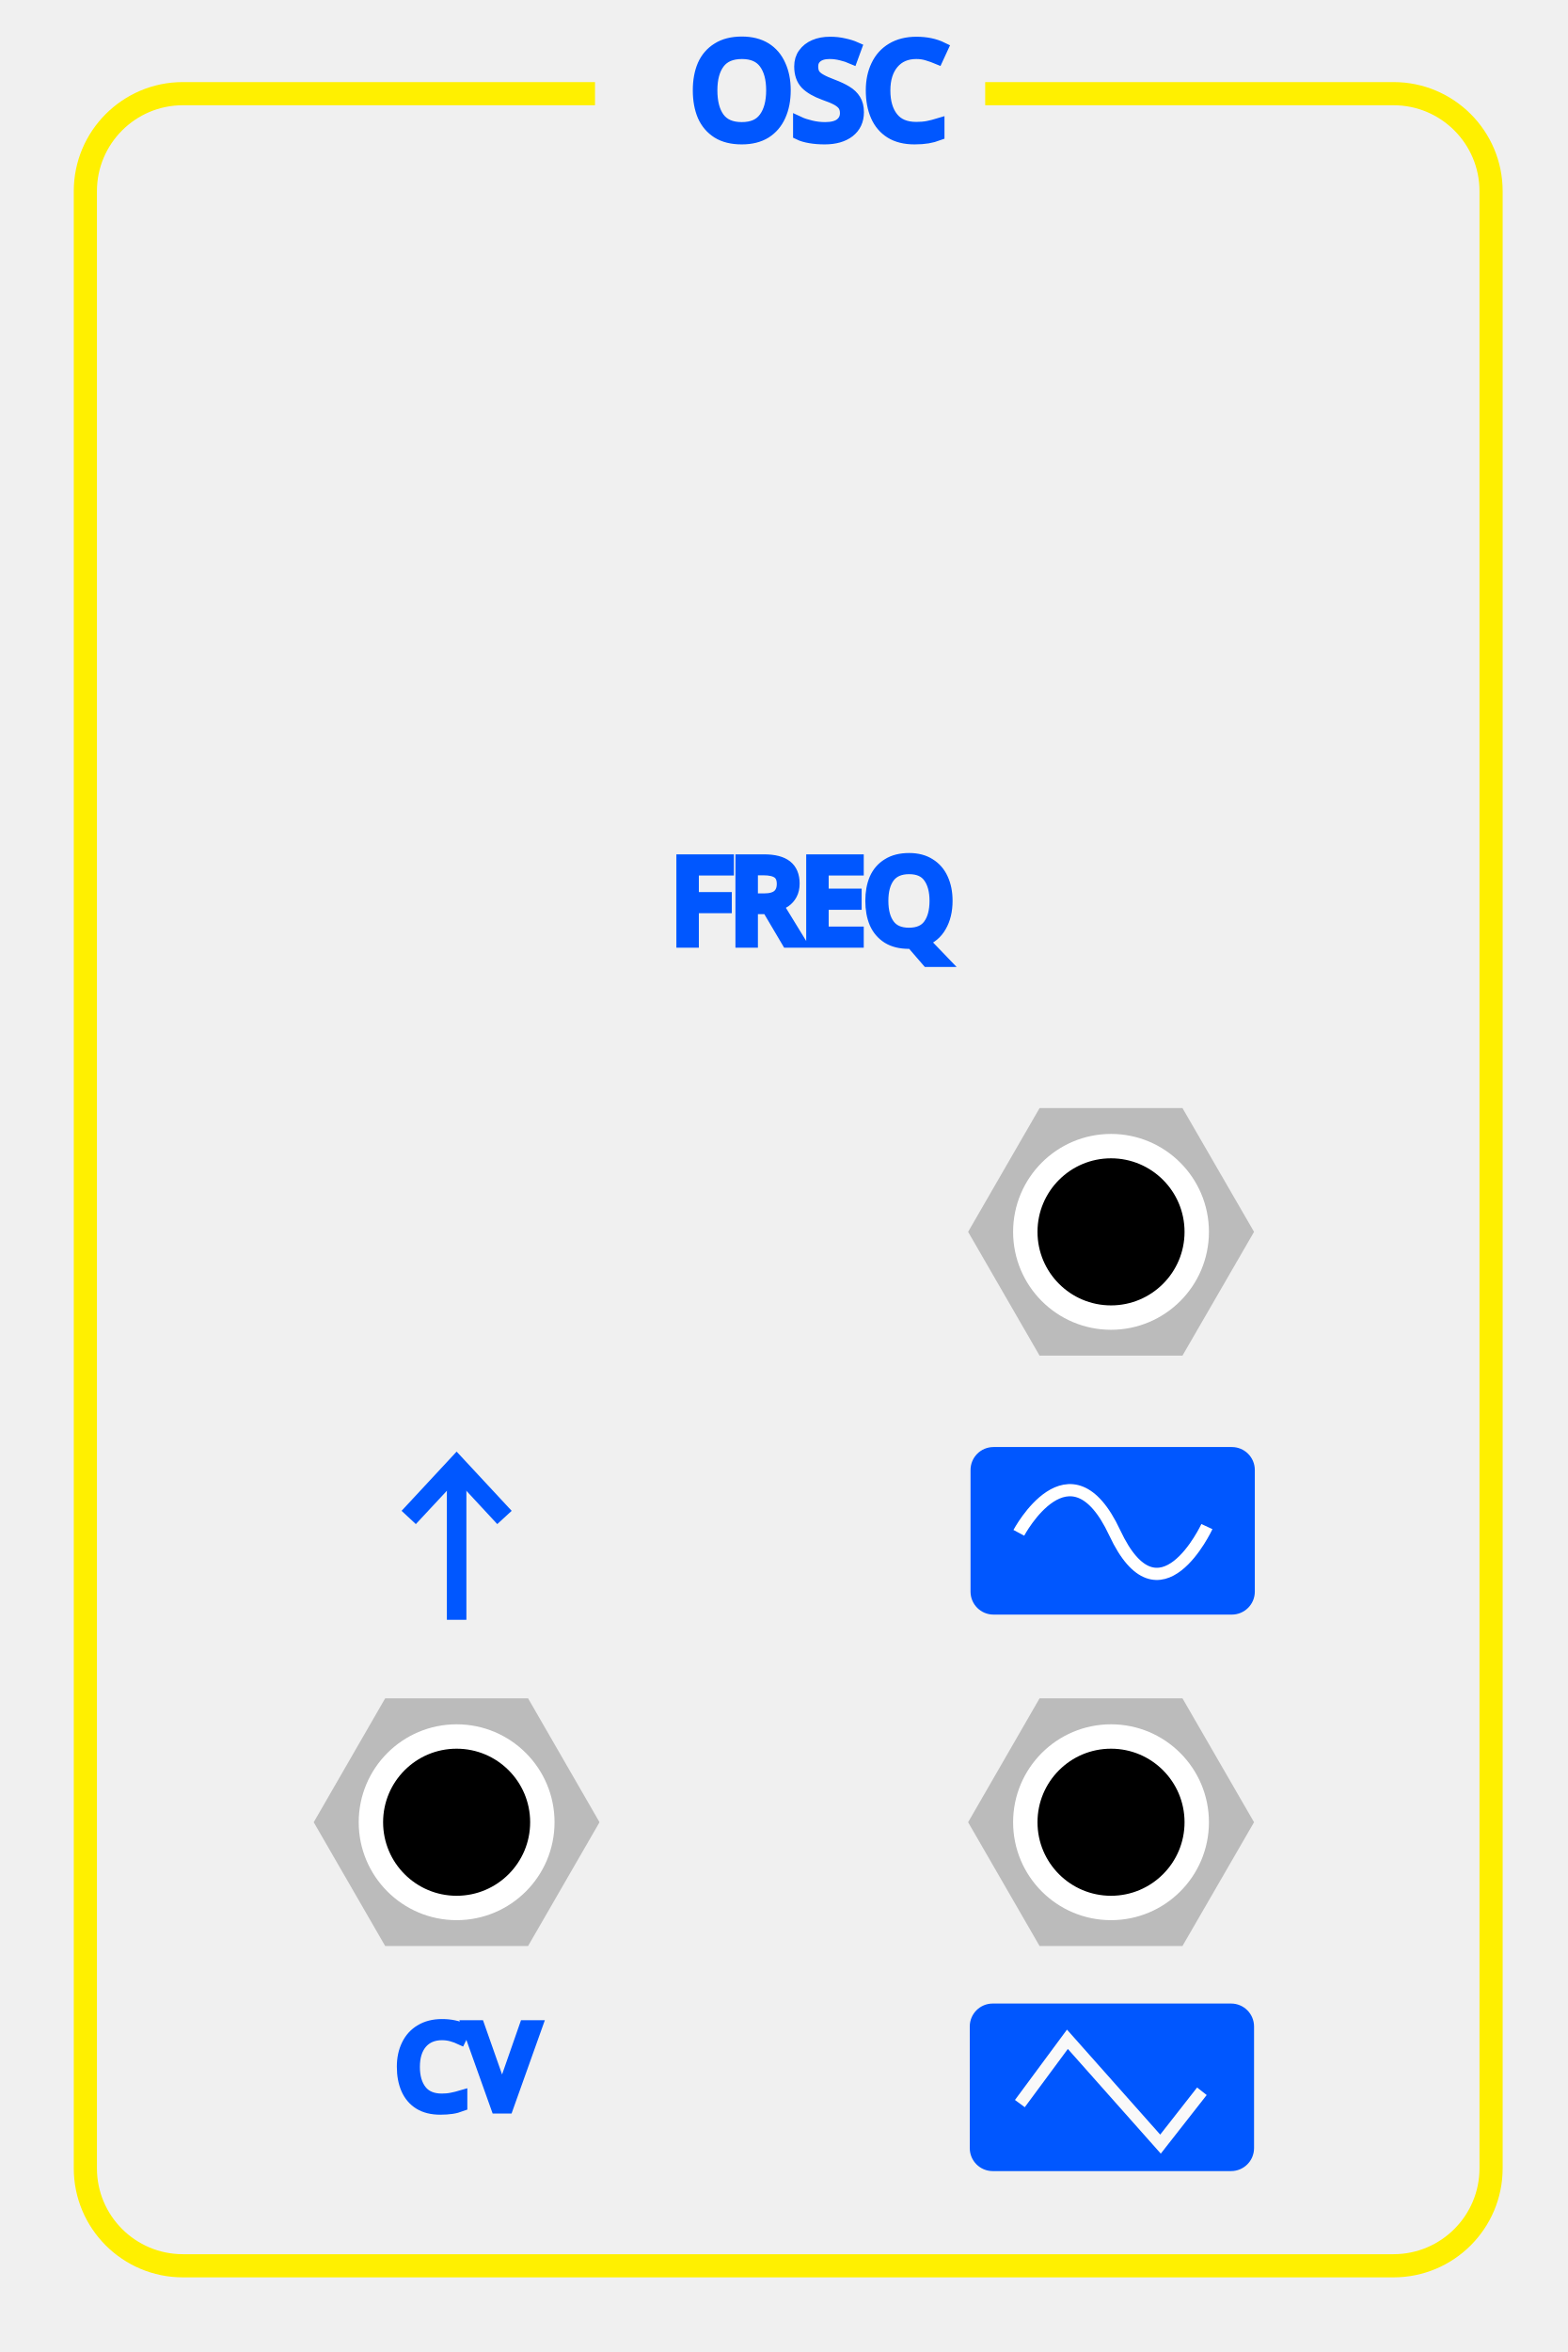
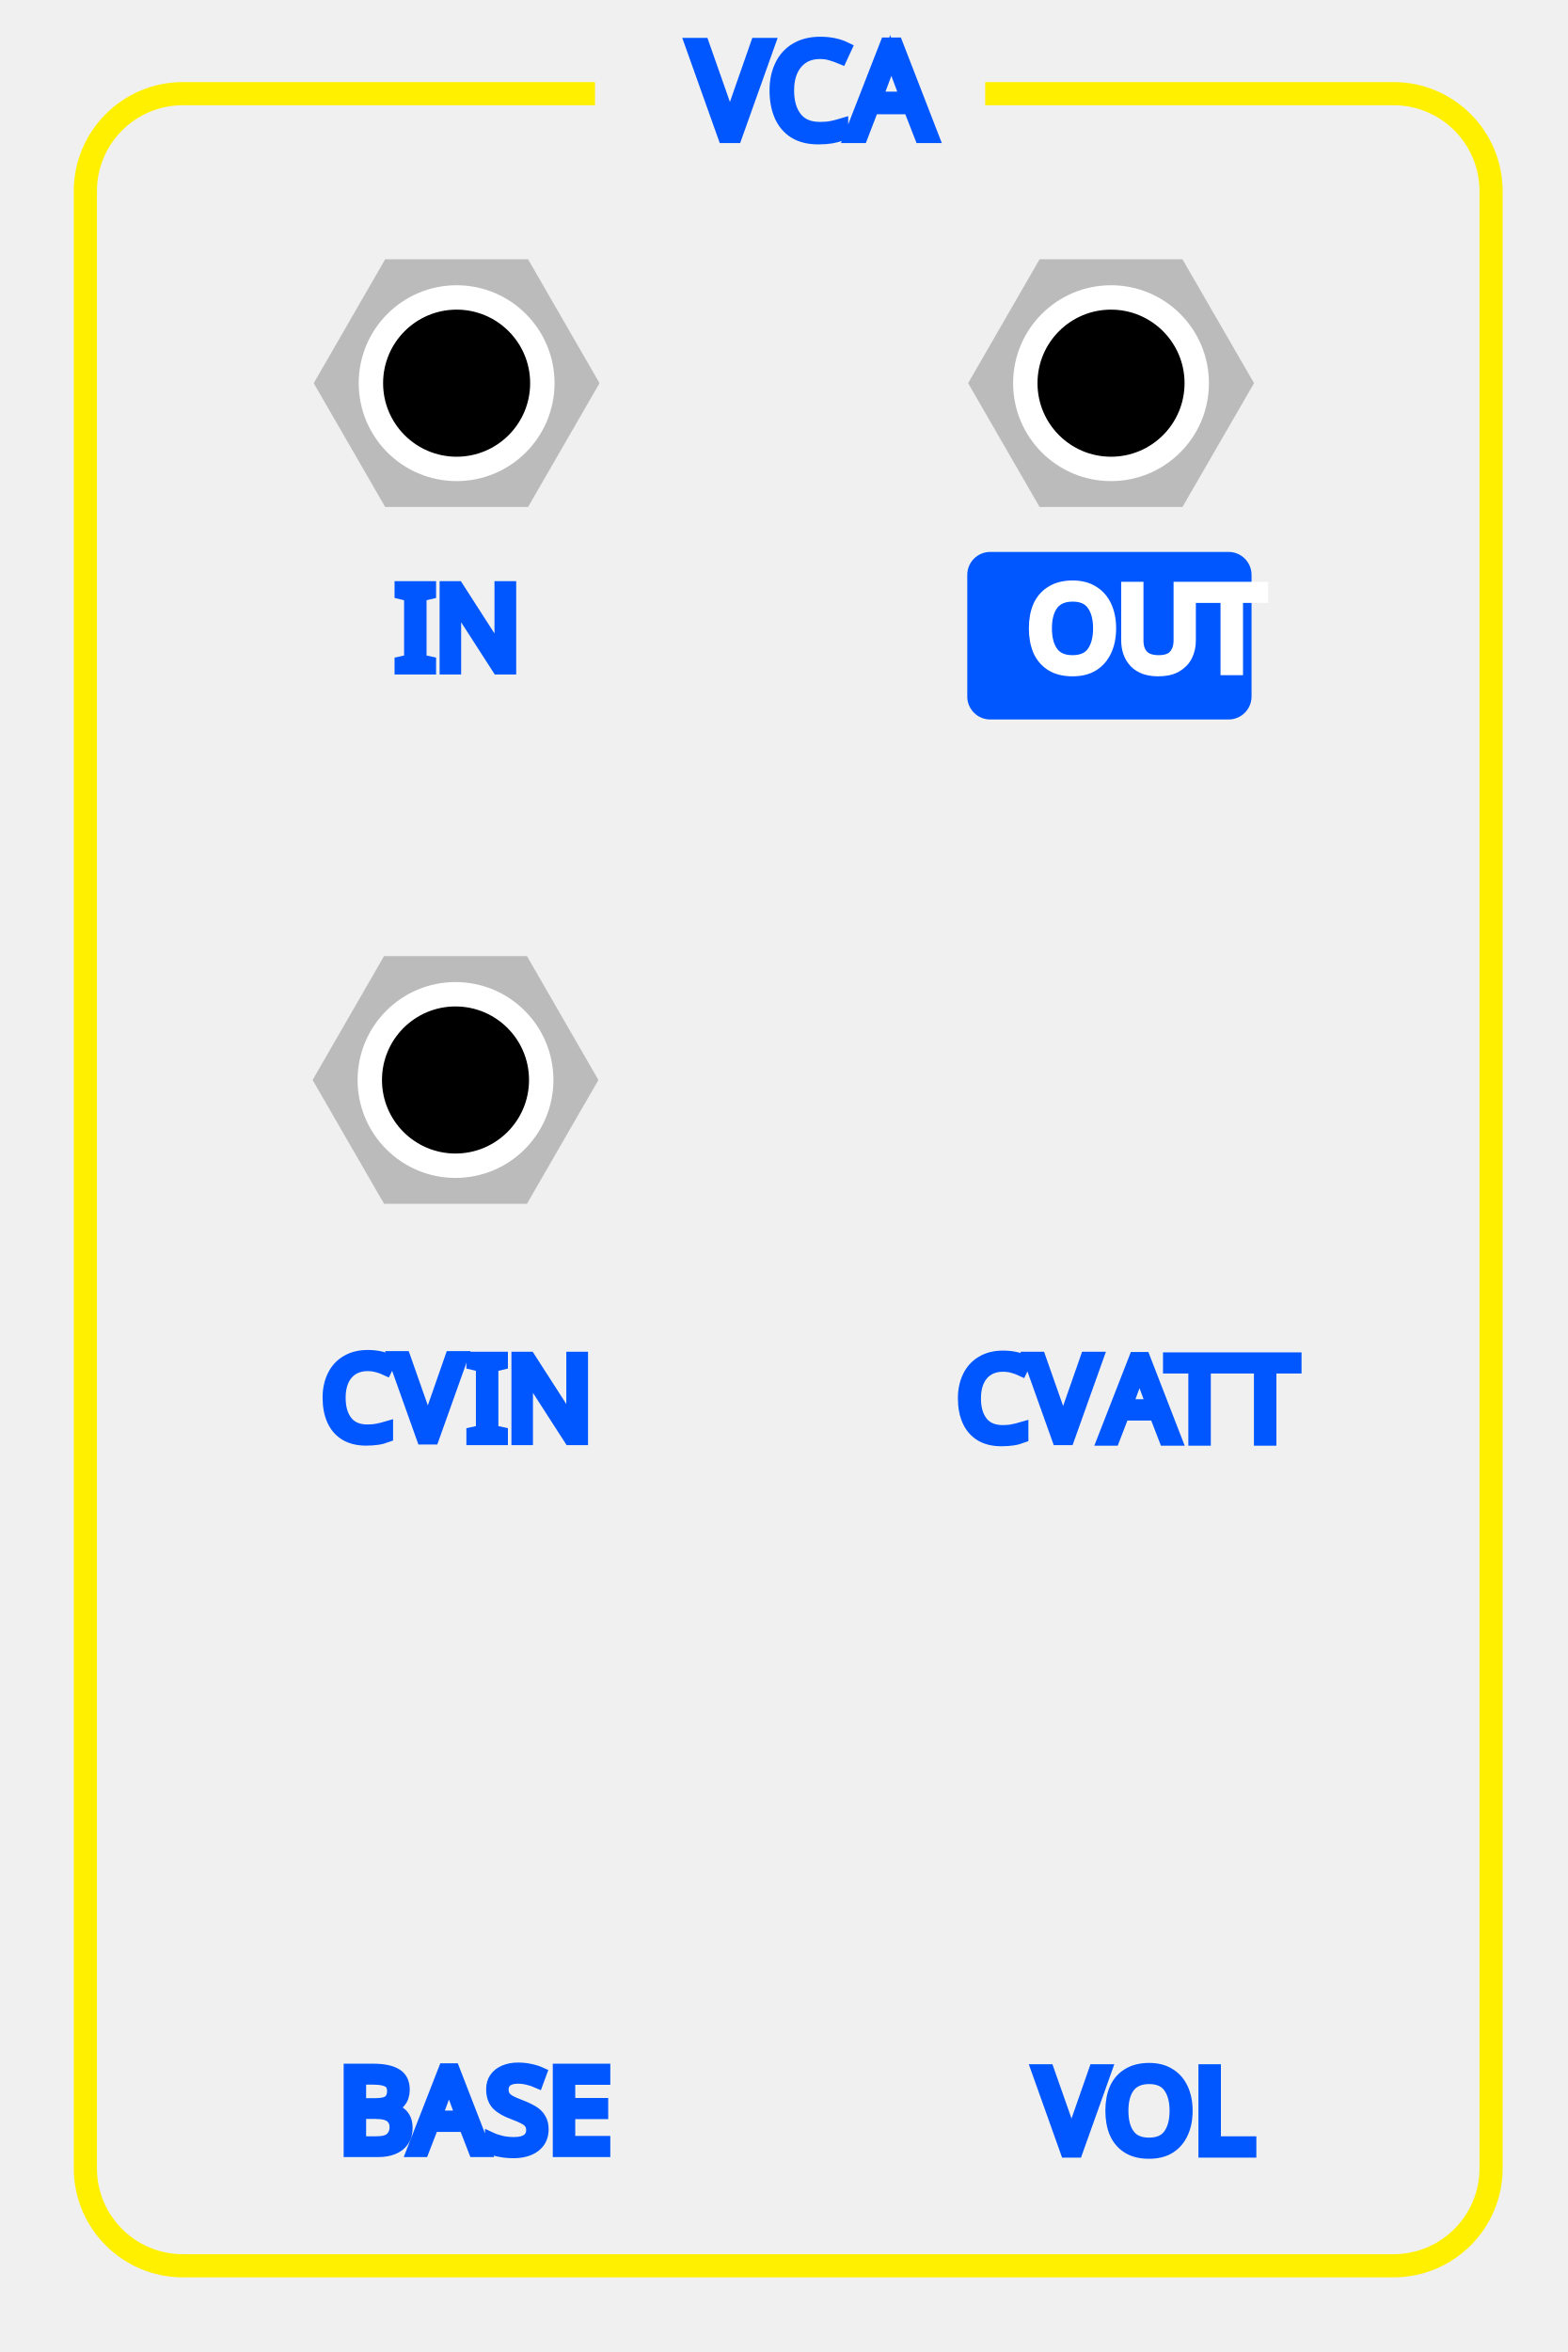
<svg xmlns="http://www.w3.org/2000/svg" xmlns:xlink="http://www.w3.org/1999/xlink" viewBox="0 0 128.57 192.86" version="1.1" id="svg70">
  <defs id="defs14">
    <linearGradient id="linearGradient4641">
      <stop style="stop-color:#0015ff;stop-opacity:1;" offset="0" id="stop4637" />
      <stop style="stop-color:#0015ff;stop-opacity:0;" offset="1" id="stop4639" />
    </linearGradient>
    <style id="style2">.cls-1{fill:none;}.cls-1,.cls-4{stroke:#fff;stroke-miterlimit:10;}.cls-2,.cls-8{fill:#fff;}.cls-3{fill:url(#linear-gradient);}.cls-4{stroke-width:2px;}.cls-5{fill:url(#linear-gradient-2);}.cls-6{fill:url(#linear-gradient-3);}.cls-7{fill:url(#linear-gradient-4);}.cls-8{font-size:8px;font-family:EurostileCon-Reg, Eurostile Cond;}.cls-9{letter-spacing:0em;}.cls-10{letter-spacing:0.01em;}</style>
    <linearGradient id="linear-gradient" x1="83.2" y1="149.93" x2="102.47" y2="163.28" gradientUnits="userSpaceOnUse">
      <stop offset="0.06" stop-color="#a3a5a8" id="stop4" />
      <stop offset="0.28" stop-color="#e6e7e8" id="stop6" />
      <stop offset="1" stop-color="#5d5e61" id="stop8" />
    </linearGradient>
    <linearGradient id="linear-gradient-2" x1="29.53" y1="149.93" x2="48.8" y2="163.28" xlink:href="#linear-gradient" />
    <linearGradient id="linear-gradient-3" x1="83.2" y1="101.52" x2="102.47" y2="114.87" xlink:href="#linear-gradient" />
    <linearGradient id="linear-gradient-4" x1="29.53" y1="101.52" x2="48.8" y2="114.87" xlink:href="#linear-gradient" />
    <radialGradient xlink:href="#linearGradient4641" id="radialGradient4645" cx="64.642" cy="7.923" fx="64.642" fy="7.923" r="8.191" gradientTransform="matrix(1,0,0,0.4816865,0,4.106771)" gradientUnits="userSpaceOnUse" />
  </defs>
  <g id="Layer_2" data-name="Layer 2">
    <g id="Layer_1-2" data-name="Layer 1">
-       <text class="cls-8" id="text52-1" style="font-size:8px;font-family:EurostileCon-Reg, 'Eurostile Cond';opacity:1;fill:#0057ff;fill-opacity:1;stroke:#0057ff;stroke-opacity:1" x="55.067" y="77.21">
-         <tspan style="font-style:normal;font-variant:normal;font-weight:normal;font-stretch:normal;font-size:9.333px;font-family:'Ubuntu Mono';-inkscape-font-specification:'Ubuntu Mono';fill:#0057ff;fill-opacity:1;stroke:#0057ff;stroke-opacity:1" id="tspan3830-8">FREQ</tspan>
+       <path class="cls-1" d="M80.8,7.68h33.49a8,8,0,0,1,8,8V177.79a8,8,0,0,1-8,8H15a8,8,0,0,1-8-8V15.68a8,8,0,0,1,8-8H48.8" id="path18" style="stroke-width:1.9;stroke-miterlimit:10;stroke-dasharray:none;fill:none;fill-opacity:1;stroke:#fff000;stroke-opacity:1" />
+       <polygon class="cls-3" points="96.98,165.57 102.85,155.42 96.98,145.26 85.26,145.26 79.4,155.42 85.26,165.57 " id="polygon24" style="fill:#a3a3a3;fill-opacity:0.682" transform="translate(0,-124)" />
+       <circle class="cls-4" cx="91.12" cy="31.42" r="7.03" id="circle26" style="stroke:#ffffff;stroke-width:2px;stroke-miterlimit:10" />
+       <polygon class="cls-5" points="43.31,165.57 49.17,155.42 43.31,145.26 31.59,145.26 25.73,155.42 31.59,165.57 " id="polygon28" style="fill:#a3a3a3;fill-opacity:0.682" transform="translate(0,-124)" />
+       <circle class="cls-4" cx="37.45" cy="31.42" r="7.03" id="circle30" style="stroke:#ffffff;stroke-width:2px;stroke-miterlimit:10" />
+       <text class="cls-8" id="text52" style="font-size:8px;font-family:EurostileCon-Reg, 'Eurostile Cond';opacity:1;fill:#0057ff;fill-opacity:1;stroke:#0057ff;stroke-opacity:1" x="56.663" y="11.23">
+         <tspan style="font-style:normal;font-variant:normal;font-weight:normal;font-stretch:normal;font-size:10.667px;font-family:'Ubuntu Mono';-inkscape-font-specification:'Ubuntu Mono';fill:#0057ff;fill-opacity:1;stroke:#0057ff;stroke-opacity:1" id="tspan3830">VCA</tspan>
      </text>
-       <path class="cls-1" d="M80.8,7.68h33.49a8,8,0,0,1,8,8V177.79a8,8,0,0,1-8,8H15a8,8,0,0,1-8-8V15.68a8,8,0,0,1,8-8H48.8" id="path18" style="stroke-width:1.9;stroke-miterlimit:10;stroke-dasharray:none;fill:none;fill-opacity:1;stroke:#fff000;stroke-opacity:1" />
-       <polygon class="cls-3" points="85.26,165.57 96.98,165.57 102.85,155.42 96.98,145.26 85.26,145.26 79.4,155.42 " id="polygon24" style="fill:#a3a3a3;fill-opacity:0.682" transform="translate(0,-6)" />
-       <circle class="cls-4" cx="91.12" cy="149.42" r="7.03" id="circle26" style="stroke:#ffffff;stroke-width:2px;stroke-miterlimit:10" />
-       <polygon class="cls-5" points="31.59,165.57 43.31,165.57 49.17,155.42 43.31,145.26 31.59,145.26 25.73,155.42 " id="polygon28" style="fill:#a3a3a3;fill-opacity:0.682" transform="translate(0,-6)" />
-       <circle class="cls-4" cx="37.45" cy="149.42" r="7.03" id="circle30" style="stroke:#ffffff;stroke-width:2px;stroke-miterlimit:10" />
-       <polygon class="cls-6" points="85.26,117.16 96.98,117.16 102.85,107.01 96.98,96.86 85.26,96.86 79.4,107.01 " id="polygon32" style="fill:#a3a3a3;fill-opacity:0.681" transform="translate(0,-6)" />
-       <circle class="cls-4" cx="91.12" cy="101.01" r="7.03" id="circle34" style="stroke:#ffffff;stroke-width:2px;stroke-miterlimit:10" />
-       <text class="cls-8" id="text52" style="font-size:8px;font-family:EurostileCon-Reg, 'Eurostile Cond';fill:#0057ff;stroke:#0057ff;stroke-opacity:1;opacity:1;fill-opacity:1;" x="56.663" y="11.23">
-         <tspan style="font-style:normal;font-variant:normal;font-weight:normal;font-stretch:normal;font-size:10.667px;font-family:'Ubuntu Mono';-inkscape-font-specification:'Ubuntu Mono';stroke:#0057ff;stroke-opacity:1;fill:#0057ff;fill-opacity:1;" id="tspan3830">OSC</tspan>
+       <rect class="cls-2" x="79.33" y="45.257" width="23.315" height="13.739" rx="1.883" id="rect40-3" style="fill:#0057ff;fill-opacity:1;stroke-width:1.092" />
+       <text class="cls-8" id="text52-8" style="font-size:8px;font-family:EurostileCon-Reg, 'Eurostile Cond';opacity:1;fill:#0057ff;fill-opacity:1;stroke:#0057ff;stroke-opacity:1" x="32.486" y="54.809">
+         <tspan style="font-style:normal;font-variant:normal;font-weight:normal;font-stretch:normal;font-size:9.333px;font-family:'Ubuntu Mono';-inkscape-font-specification:'Ubuntu Mono';fill:#0057ff;fill-opacity:1;stroke:#0057ff;stroke-opacity:1" id="tspan3830-7">IN</tspan>
      </text>
-       <line class="cls-1" x1="37.45" y1="120.55" x2="37.45" y2="132.82" id="line64" style="opacity:1;fill:#0057ff;fill-opacity:1;stroke:#0057ff;stroke-width:1.6;stroke-miterlimit:10;stroke-dasharray:none;stroke-opacity:1" />
-       <polygon class="cls-2" points="41.54,135.87 37.45,131.47 33.36,135.87 34.09,136.55 37.45,132.94 40.8,136.55 " id="polygon66" transform="translate(0,-12)" style="fill:#0057ff;fill-opacity:1;stroke:#0057ff;stroke-width:0.6;stroke-miterlimit:10;stroke-dasharray:none;stroke-opacity:1" />
-       <rect class="cls-2" x="79.535" y="164.287" width="23.315" height="13.739" rx="1.883" id="rect40-3" style="fill:#0057ff;fill-opacity:1;stroke-width:1.092" />
-       <rect class="cls-2" x="79.598" y="118.655" width="23.315" height="13.739" rx="1.883" id="rect40-3-7" style="fill:#0057ff;fill-opacity:1;stroke-width:1.092" />
-       <text class="cls-8" id="text52-8" style="font-size:8px;font-family:EurostileCon-Reg, 'Eurostile Cond';opacity:1;fill:#0057ff;fill-opacity:1;stroke:#0057ff;stroke-opacity:1" x="32.486" y="172.809">
-         <tspan style="font-style:normal;font-variant:normal;font-weight:normal;font-stretch:normal;font-size:9.333px;font-family:'Ubuntu Mono';-inkscape-font-specification:'Ubuntu Mono';fill:#0057ff;fill-opacity:1;stroke:#0057ff;stroke-opacity:1" id="tspan3830-7">CV</tspan>
+       <polygon class="cls-5" points="43.31,145.26 31.59,145.26 25.73,155.42 31.59,165.57 43.31,165.57 49.17,155.42 " id="polygon28-3" style="fill:#a3a3a3;fill-opacity:0.682" transform="translate(-0.092023,-66.86251)" />
+       <circle class="cls-4" cx="37.358" cy="88.557" r="7.03" id="circle30-6" style="stroke:#ffffff;stroke-width:2px;stroke-miterlimit:10" />
+       <text class="cls-8" id="text52-8-7" style="font-size:8px;font-family:EurostileCon-Reg, 'Eurostile Cond';opacity:1;fill:#0057ff;fill-opacity:1;stroke:#0057ff;stroke-opacity:1" x="26.394" y="117.946">
+         <tspan style="font-style:normal;font-variant:normal;font-weight:normal;font-stretch:normal;font-size:9.333px;font-family:'Ubuntu Mono';-inkscape-font-specification:'Ubuntu Mono';fill:#0057ff;fill-opacity:1;stroke:#0057ff;stroke-opacity:1" id="tspan3830-7-5">CV</tspan>
      </text>
-       <path style="fill:none;stroke:#ffffff;stroke-width:1px;stroke-linecap:butt;stroke-linejoin:miter;stroke-opacity:1" d="m 83.559,125.688 c 0,0 4.188,-7.866 7.866,0 3.677,7.866 7.559,-0.511 7.559,-0.511" id="path4696" />
-       <path style="fill:none;stroke:#f9f9f9;stroke-width:1px;stroke-linecap:butt;stroke-linejoin:miter;stroke-opacity:1" d="m 83.644,172.491 3.9,-5.273 7.634,8.596 3.395,-4.334" id="path4700" />
+       <text class="cls-8" id="text52-8-7-3" style="font-size:8px;font-family:EurostileCon-Reg, 'Eurostile Cond';opacity:1;fill:#0057ff;fill-opacity:1;stroke:#0057ff;stroke-opacity:1" x="38.374" y="117.996">
+         <tspan style="font-style:normal;font-variant:normal;font-weight:normal;font-stretch:normal;font-size:9.333px;font-family:'Ubuntu Mono';-inkscape-font-specification:'Ubuntu Mono';fill:#0057ff;fill-opacity:1;stroke:#0057ff;stroke-opacity:1" id="tspan3830-7-5-5">IN</tspan>
+       </text>
+       <text class="cls-8" id="text52-8-6" style="font-size:8px;font-family:EurostileCon-Reg, 'Eurostile Cond';opacity:1;fill:none;fill-opacity:1;stroke:#0057ff;stroke-opacity:1" x="84.321" y="54.863">
+         <tspan style="font-style:normal;font-variant:normal;font-weight:normal;font-stretch:normal;font-size:9.333px;font-family:'Ubuntu Mono';-inkscape-font-specification:'Ubuntu Mono';fill:none;fill-opacity:1;stroke:#ffffff;stroke-opacity:1" id="tspan3830-7-2">OUT</tspan>
+       </text>
+       <text class="cls-8" id="text52-8-7-9" style="font-size:8px;font-family:EurostileCon-Reg, 'Eurostile Cond';opacity:1;fill:#0057ff;fill-opacity:1;stroke:#0057ff;stroke-opacity:1" x="78.5" y="117.995">
+         <tspan style="font-style:normal;font-variant:normal;font-weight:normal;font-stretch:normal;font-size:9.333px;font-family:'Ubuntu Mono';-inkscape-font-specification:'Ubuntu Mono';fill:#0057ff;fill-opacity:1;stroke:#0057ff;stroke-opacity:1" id="tspan3830-7-5-1">CV</tspan>
+       </text>
+       <text class="cls-8" id="text52-8-7-3-2" style="font-size:8px;font-family:EurostileCon-Reg, 'Eurostile Cond';opacity:1;fill:#0057ff;fill-opacity:1;stroke:#0057ff;stroke-opacity:1" x="90.48" y="118.045">
+         <tspan style="font-style:normal;font-variant:normal;font-weight:normal;font-stretch:normal;font-size:9.333px;font-family:'Ubuntu Mono';-inkscape-font-specification:'Ubuntu Mono';fill:#0057ff;fill-opacity:1;stroke:#0057ff;stroke-opacity:1" id="tspan3830-7-5-5-7">ATT</tspan>
+       </text>
+       <text class="cls-8" id="text52-8-7-0" style="font-size:8px;font-family:EurostileCon-Reg, 'Eurostile Cond';opacity:1;fill:#0057ff;fill-opacity:1;stroke:#0057ff;stroke-opacity:1" x="27.779" y="176.374">
+         <tspan style="font-style:normal;font-variant:normal;font-weight:normal;font-stretch:normal;font-size:9.333px;font-family:'Ubuntu Mono';-inkscape-font-specification:'Ubuntu Mono';fill:#0057ff;fill-opacity:1;stroke:#0057ff;stroke-opacity:1" id="tspan3830-7-5-9">BASE</tspan>
+       </text>
+       <text class="cls-8" id="text52-8-7-9-0" style="font-size:8px;font-family:EurostileCon-Reg, 'Eurostile Cond';opacity:1;fill:#0057ff;fill-opacity:1;stroke:#0057ff;stroke-opacity:1" x="85.086" y="176.423">
+         <tspan style="font-style:normal;font-variant:normal;font-weight:normal;font-stretch:normal;font-size:9.333px;font-family:'Ubuntu Mono';-inkscape-font-specification:'Ubuntu Mono';fill:#0057ff;fill-opacity:1;stroke:#0057ff;stroke-opacity:1" id="tspan3830-7-5-1-6">VOL</tspan>
+       </text>
    </g>
  </g>
</svg>
